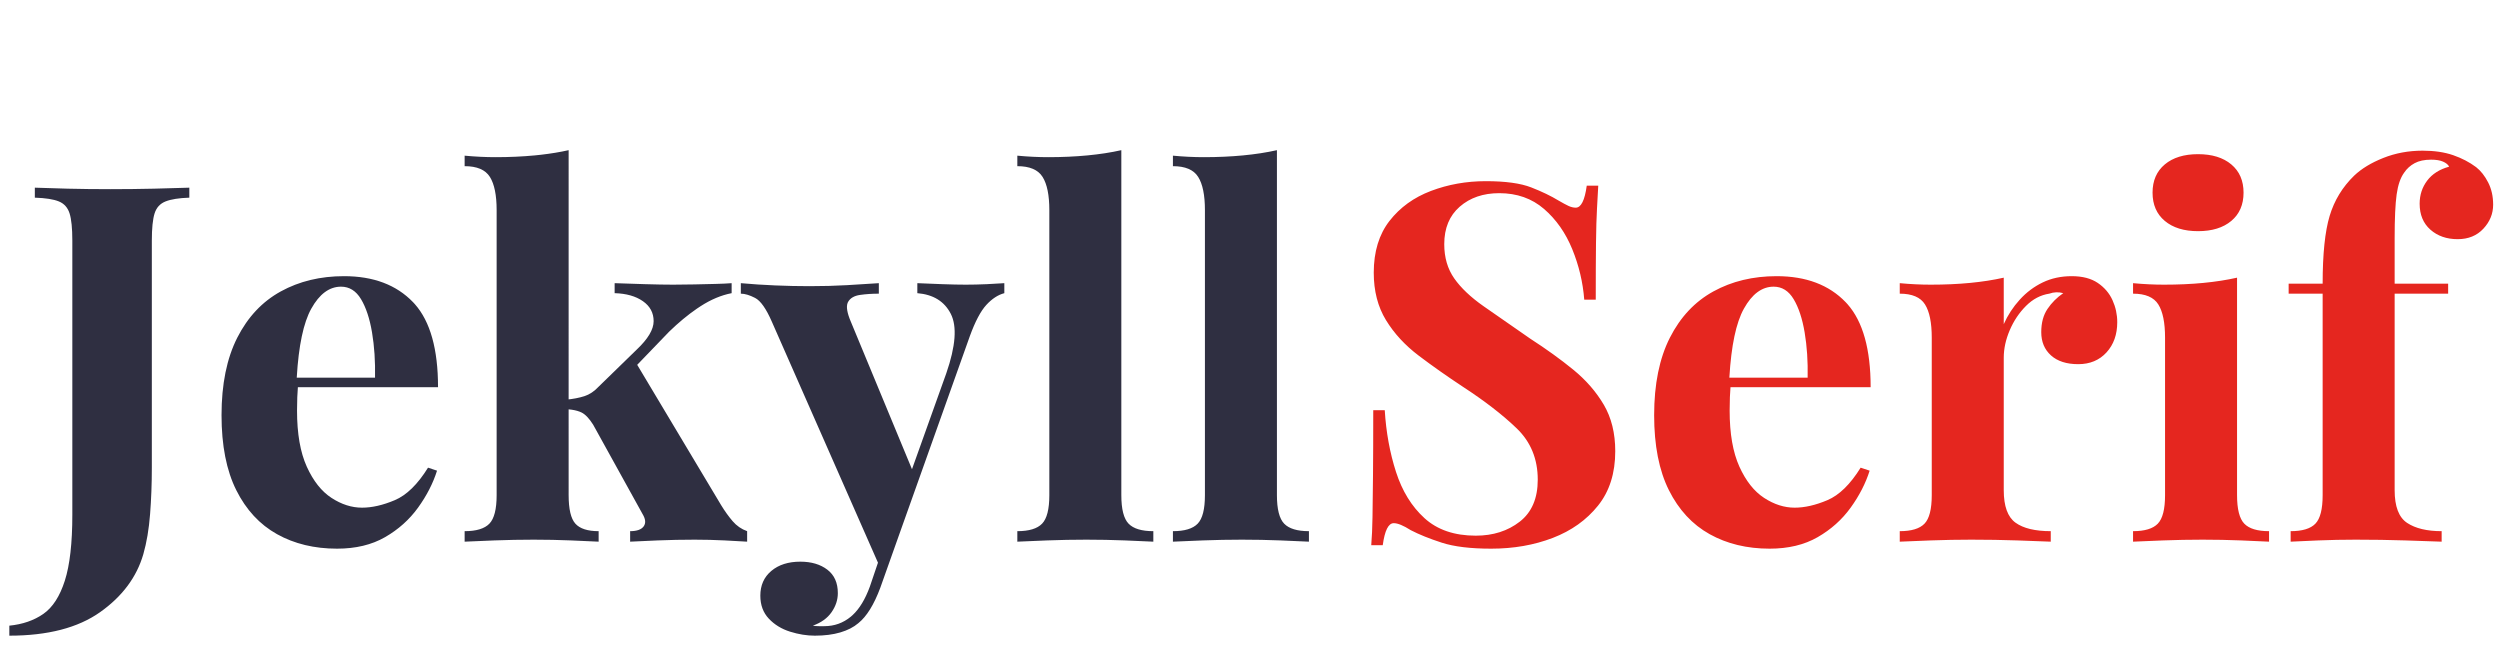
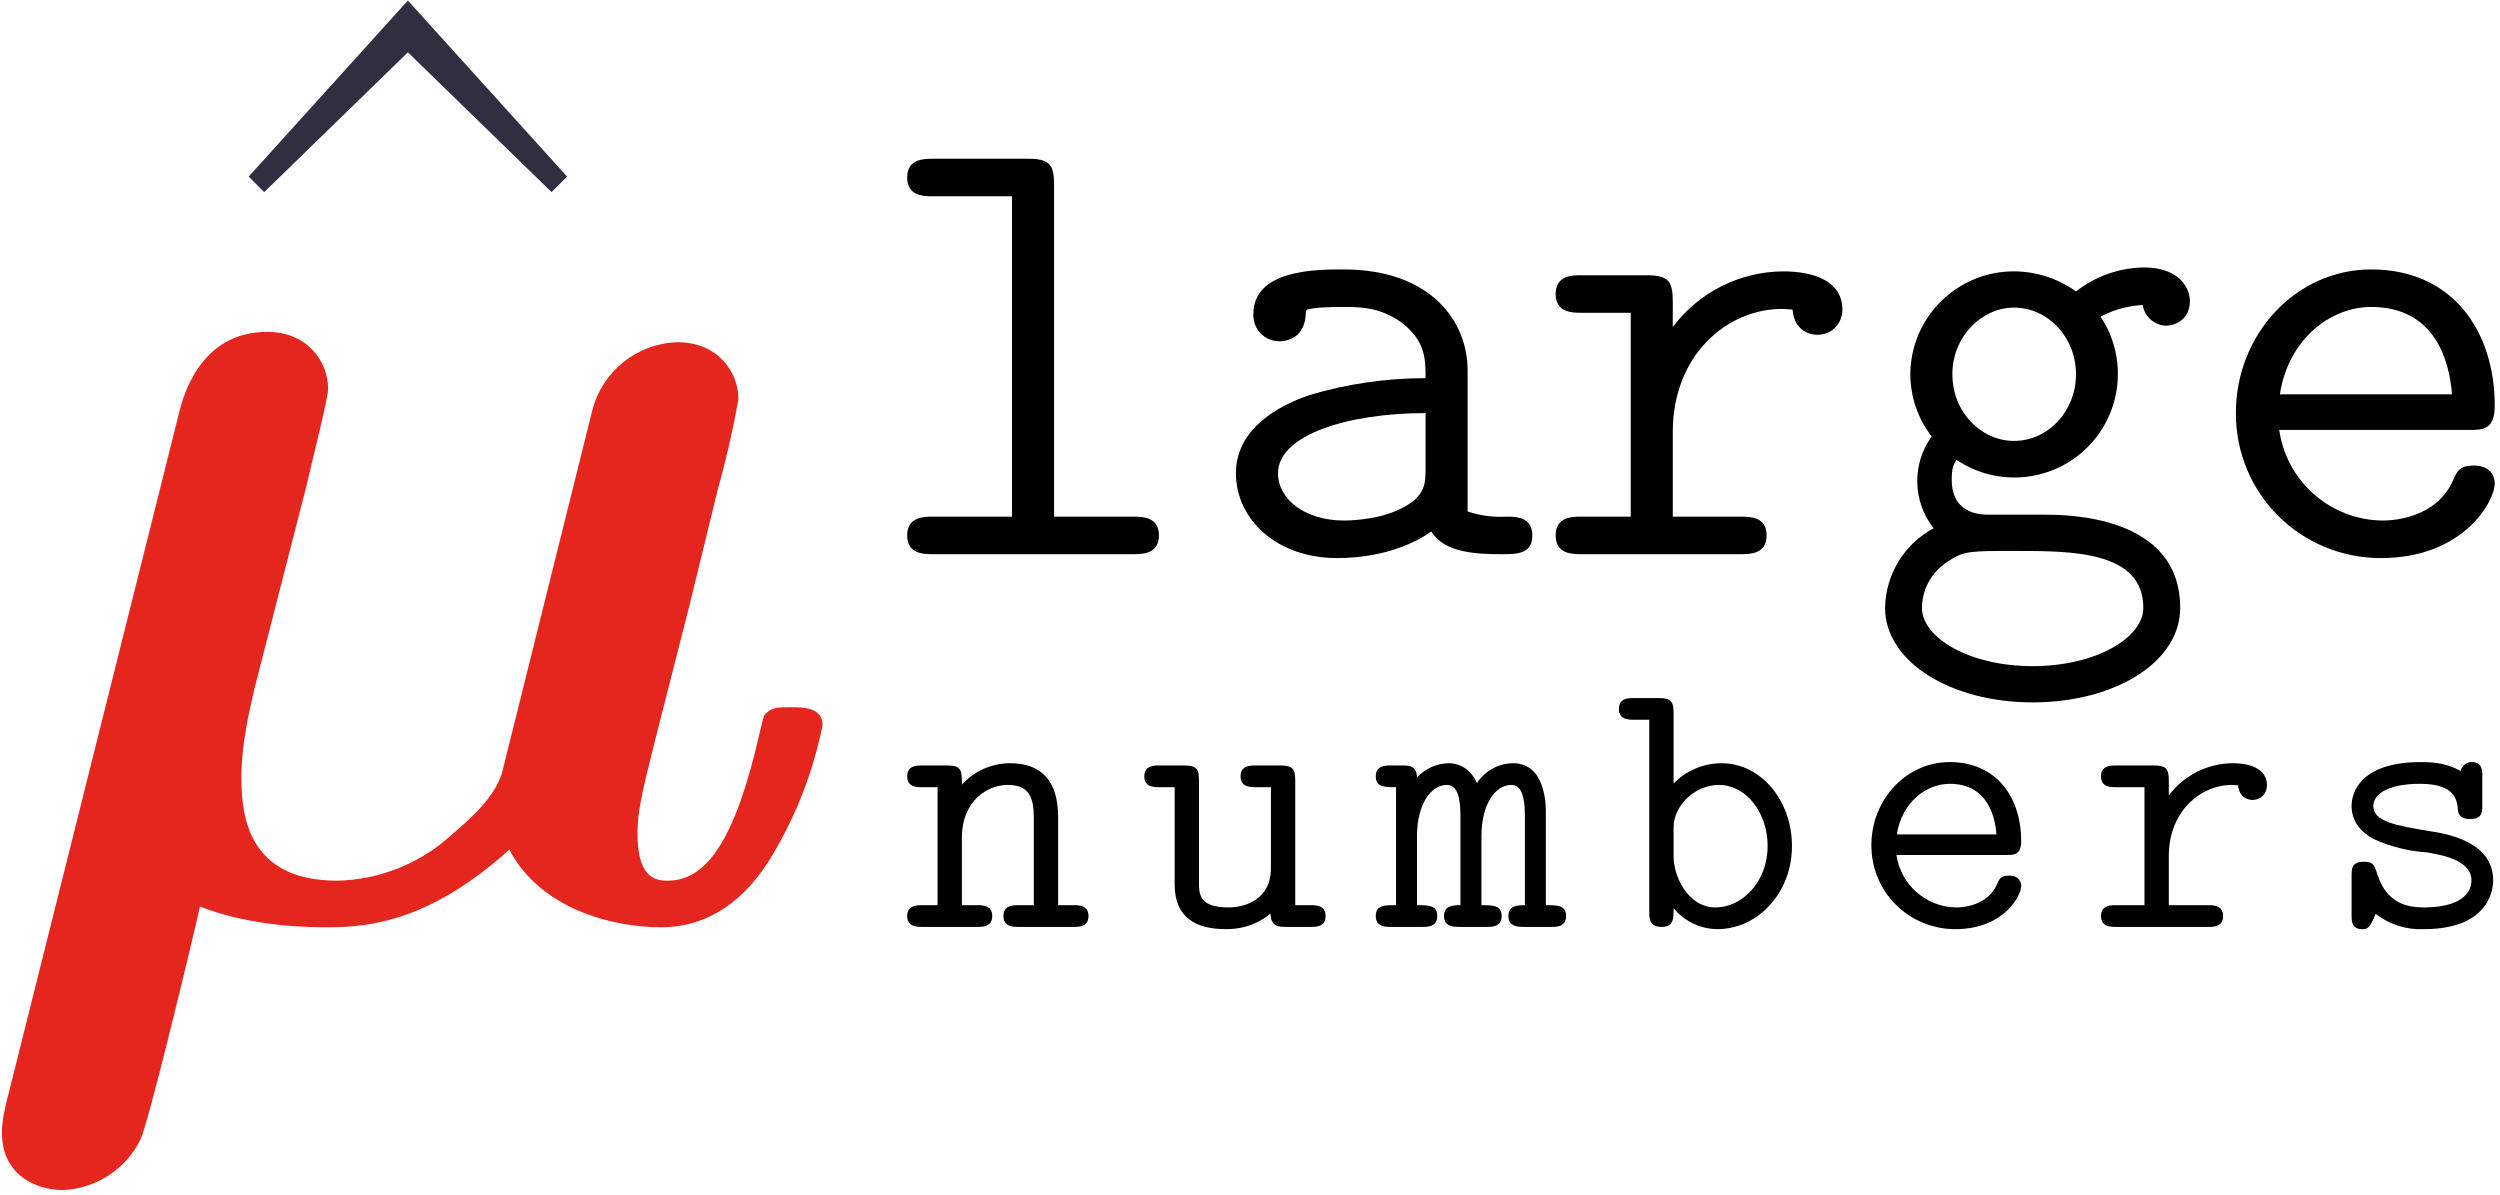
- <svg xmlns="http://www.w3.org/2000/svg" width="240px" height="64px" viewBox="0 0 240 64" version="1.1">
-   <g id="Page-1" stroke="none" stroke-width="1" fill="none" fill-rule="evenodd">
-     <g id="logo" transform="translate(2, 0)" fill-rule="nonzero">
-       <path id="Jekyll" fill="#2f2f41" d="M-1.104,61.024 C2.576,61.024 5.48,60.272 7.608,58.768 C9.736,57.264 11.12,55.408 11.76,53.2 C12.08,52.08 12.296,50.8 12.408,49.36 C12.52,47.92 12.576,46.44 12.576,44.92 L12.576,44.92 L12.576,23.104 C12.576,21.92 12.664,21.048 12.84,20.488 C13.016,19.928 13.368,19.544 13.896,19.336 C14.424,19.128 15.184,19.008 16.176,18.976 L16.176,18.976 L16.176,18.016 C15.28,18.048 14.152,18.08 12.792,18.112 C11.432,18.144 10.032,18.16 8.592,18.16 C7.152,18.16 5.784,18.144 4.488,18.112 C3.192,18.08 2.144,18.048 1.344,18.016 L1.344,18.016 L1.344,18.976 C2.368,19.008 3.136,19.128 3.648,19.336 C4.16,19.544 4.504,19.928 4.68,20.488 C4.856,21.048 4.944,21.92 4.944,23.104 L4.944,23.104 L4.944,49.408 C4.944,52.128 4.704,54.24 4.224,55.744 C3.744,57.248 3.056,58.312 2.16,58.936 C1.264,59.56 0.176,59.936 -1.104,60.064 L-1.104,60.064 L-1.104,61.024 Z M30.355,52.672 C32.147,52.672 33.683,52.304 34.963,51.568 C36.243,50.832 37.299,49.888 38.131,48.736 C38.963,47.584 39.571,46.4 39.955,45.184 L39.955,45.184 L39.091,44.896 C38.099,46.496 37.035,47.536 35.899,48.016 C34.763,48.496 33.715,48.736 32.755,48.736 C31.763,48.736 30.787,48.424 29.827,47.8 C28.867,47.176 28.075,46.176 27.451,44.8 C26.827,43.424 26.515,41.632 26.515,39.424 C26.515,38.976 26.523,38.544 26.539,38.128 C26.555,37.712 26.579,37.312 26.611,36.928 L26.593,37.168 L40.051,37.168 C40.051,33.532 39.309,30.875 37.826,29.197 L37.651,29.008 C36.051,27.344 33.843,26.512 31.027,26.512 C28.755,26.512 26.731,27 24.955,27.976 C23.179,28.952 21.787,30.432 20.779,32.416 C19.771,34.4 19.267,36.88 19.267,39.856 C19.267,42.768 19.739,45.168 20.683,47.056 C21.627,48.944 22.931,50.352 24.595,51.28 C26.259,52.208 28.179,52.672 30.355,52.672 Z M26.49,36.22 C26.669,33.175 27.133,30.979 27.883,29.632 C28.667,28.224 29.619,27.52 30.739,27.52 C31.539,27.52 32.179,27.92 32.659,28.72 C33.139,29.52 33.491,30.584 33.715,31.912 C33.939,33.24 34.035,34.688 34.003,36.256 L34.003,36.256 L26.487,36.256 L26.49,36.22 Z M69.725,52 L69.725,50.992 C69.181,50.8 68.717,50.48 68.333,50.032 C67.949,49.584 67.581,49.072 67.229,48.496 L67.229,48.496 L59.172,35.023 L62.237,31.84 C63.133,30.972 64.016,30.239 64.888,29.64 L65.261,29.392 C66.253,28.752 67.245,28.336 68.237,28.144 L68.237,28.144 L68.237,27.184 C67.853,27.216 67.341,27.24 66.701,27.256 C66.061,27.272 65.381,27.288 64.661,27.304 C63.941,27.32 63.261,27.328 62.621,27.328 C61.885,27.328 60.989,27.312 59.933,27.28 C58.877,27.248 57.901,27.216 57.005,27.184 L57.005,27.184 L57.005,28.144 C58.125,28.176 59.029,28.432 59.717,28.912 C60.405,29.392 60.749,30.032 60.749,30.832 C60.749,31.632 60.205,32.544 59.117,33.568 L59.117,33.568 L55.469,37.12 C55.053,37.568 54.597,37.872 54.101,38.032 C53.605,38.192 53.021,38.304 52.349,38.368 L52.588,38.342 L52.589,14.416 C51.762,14.603 50.869,14.75 49.909,14.859 L49.325,14.92 C48.141,15.032 46.893,15.088 45.581,15.088 C44.621,15.088 43.629,15.04 42.605,14.944 L42.605,14.944 L42.605,15.952 C43.789,15.952 44.597,16.296 45.029,16.984 C45.461,17.672 45.677,18.736 45.677,20.176 L45.677,20.176 L45.677,47.536 C45.677,48.88 45.445,49.792 44.981,50.272 C44.517,50.752 43.725,50.992 42.605,50.992 L42.605,50.992 L42.605,52 C43.245,51.968 44.197,51.928 45.461,51.88 C46.725,51.832 47.981,51.808 49.229,51.808 C50.445,51.808 51.637,51.832 52.805,51.88 C53.973,51.928 54.861,51.968 55.469,52 L55.469,52 L55.469,50.992 C54.413,50.992 53.669,50.752 53.237,50.272 C52.805,49.792 52.589,48.88 52.589,47.536 L52.589,47.536 L52.588,39.298 L52.602,39.298 C53.012,39.336 53.36,39.41 53.648,39.521 L53.813,39.592 C54.181,39.768 54.557,40.16 54.941,40.768 L54.941,40.768 L59.693,49.36 C59.981,49.84 60.013,50.232 59.789,50.536 C59.565,50.84 59.133,50.992 58.493,50.992 L58.493,50.992 L58.493,52 C59.069,51.968 59.949,51.928 61.133,51.88 C62.317,51.832 63.501,51.808 64.685,51.808 C65.645,51.808 66.605,51.832 67.565,51.88 C68.525,51.928 69.245,51.968 69.725,52 L69.725,52 Z M76.224,61.024 C77.152,61.024 77.968,60.92 78.672,60.712 C79.376,60.504 79.952,60.208 80.4,59.824 C81.2,59.184 81.904,58.048 82.512,56.416 L82.512,56.416 L84.336,51.28 L91.104,32.272 C91.616,30.864 92.144,29.864 92.688,29.272 C93.232,28.68 93.808,28.304 94.416,28.144 L94.416,28.144 L94.416,27.184 C94,27.216 93.44,27.248 92.736,27.28 C92.032,27.312 91.36,27.328 90.72,27.328 C90.08,27.328 89.328,27.312 88.464,27.28 C87.6,27.248 86.8,27.216 86.064,27.184 L86.064,27.184 L86.064,28.144 C87.6,28.272 88.672,28.936 89.28,30.136 C89.888,31.336 89.744,33.232 88.848,35.824 L88.848,35.824 L85.55,45.046 L79.68,30.88 C79.325,30.053 79.223,29.451 79.373,29.074 L79.416,28.984 C79.624,28.616 80.008,28.392 80.568,28.312 C81.128,28.232 81.728,28.192 82.368,28.192 L82.368,28.192 L82.368,27.184 C81.408,27.248 80.384,27.312 79.296,27.376 C78.208,27.44 77.008,27.472 75.696,27.472 C74.64,27.472 73.544,27.448 72.408,27.4 C71.272,27.352 70.176,27.28 69.12,27.184 L69.12,27.184 L69.12,28.192 C69.504,28.192 69.96,28.328 70.488,28.6 C71.016,28.872 71.552,29.632 72.096,30.88 L72.096,30.88 L82.285,54.018 L81.504,56.32 C81.061,57.531 80.509,58.442 79.847,59.053 L79.68,59.2 C78.944,59.808 78.096,60.112 77.136,60.112 L77.136,60.112 L76.608,60.112 C76.384,60.112 76.192,60.096 76.032,60.064 C76.832,59.776 77.432,59.344 77.832,58.768 C78.232,58.192 78.432,57.584 78.432,56.944 C78.432,55.952 78.096,55.2 77.424,54.688 C76.752,54.176 75.888,53.92 74.832,53.92 C73.68,53.92 72.752,54.216 72.048,54.808 C71.344,55.4 70.992,56.192 70.992,57.184 C70.992,58.08 71.264,58.816 71.808,59.392 C72.352,59.968 73.032,60.384 73.848,60.64 C74.664,60.896 75.456,61.024 76.224,61.024 Z M108.72,52 L108.72,50.992 C107.6,50.992 106.808,50.752 106.344,50.272 C105.88,49.792 105.648,48.88 105.648,47.536 L105.648,47.536 L105.648,14.416 C104.656,14.64 103.568,14.808 102.384,14.92 C101.2,15.032 99.952,15.088 98.64,15.088 C97.68,15.088 96.688,15.04 95.664,14.944 L95.664,14.944 L95.664,15.952 C96.848,15.952 97.656,16.296 98.088,16.984 C98.52,17.672 98.736,18.736 98.736,20.176 L98.736,20.176 L98.736,47.536 C98.736,48.88 98.504,49.792 98.04,50.272 C97.576,50.752 96.784,50.992 95.664,50.992 L95.664,50.992 L95.664,52 C96.304,51.968 97.256,51.928 98.52,51.88 C99.784,51.832 101.04,51.808 102.288,51.808 C103.536,51.808 104.768,51.832 105.984,51.88 C107.2,51.928 108.112,51.968 108.72,52 L108.72,52 Z M123.657,52 L123.657,50.992 C122.537,50.992 121.745,50.752 121.281,50.272 C120.817,49.792 120.585,48.88 120.585,47.536 L120.585,47.536 L120.585,14.416 C119.593,14.64 118.505,14.808 117.321,14.92 C116.137,15.032 114.889,15.088 113.577,15.088 C112.617,15.088 111.625,15.04 110.601,14.944 L110.601,14.944 L110.601,15.952 C111.785,15.952 112.593,16.296 113.025,16.984 C113.457,17.672 113.673,18.736 113.673,20.176 L113.673,20.176 L113.673,47.536 C113.673,48.88 113.441,49.792 112.977,50.272 C112.513,50.752 111.721,50.992 110.601,50.992 L110.601,50.992 L110.601,52 C111.241,51.968 112.193,51.928 113.457,51.88 C114.721,51.832 115.977,51.808 117.225,51.808 C118.473,51.808 119.705,51.832 120.921,51.88 C122.137,51.928 123.049,51.968 123.657,52 L123.657,52 Z" />
-       <path id="Serif" fill="#E5261F" d="M141.16,52.672 C143.304,52.672 145.272,52.328 147.064,51.64 C148.856,50.952 150.304,49.92 151.408,48.544 C152.512,47.168 153.064,45.424 153.064,43.312 C153.064,41.584 152.696,40.096 151.96,38.848 C151.224,37.6 150.248,36.48 149.032,35.488 C147.816,34.496 146.44,33.504 144.904,32.512 C143.144,31.296 141.648,30.256 140.416,29.392 C139.184,28.528 138.248,27.64 137.608,26.728 C136.968,25.816 136.648,24.72 136.648,23.44 C136.648,21.904 137.144,20.704 138.136,19.84 C139.128,18.976 140.392,18.544 141.928,18.544 C143.624,18.544 145.056,19.048 146.224,20.056 C147.392,21.064 148.296,22.352 148.936,23.92 C149.576,25.488 149.96,27.104 150.088,28.768 L150.088,28.768 L151.192,28.768 C151.192,26.528 151.2,24.72 151.216,23.344 C151.232,21.968 151.264,20.856 151.312,20.008 C151.36,19.16 151.4,18.432 151.432,17.824 L151.432,17.824 L150.328,17.824 C150.136,19.232 149.784,19.936 149.272,19.936 C149.048,19.936 148.816,19.88 148.576,19.768 C148.336,19.656 148.024,19.488 147.64,19.264 C146.904,18.816 146.024,18.392 145,17.992 C143.976,17.592 142.52,17.392 140.632,17.392 C138.776,17.392 137.024,17.704 135.376,18.328 C133.728,18.952 132.4,19.912 131.392,21.208 C130.384,22.504 129.88,24.16 129.88,26.176 C129.88,27.936 130.272,29.456 131.056,30.736 C131.84,32.016 132.888,33.152 134.2,34.144 C135.512,35.136 136.92,36.128 138.424,37.12 C140.536,38.496 142.264,39.832 143.608,41.128 C144.952,42.424 145.624,44.064 145.624,46.048 C145.624,47.84 145.048,49.184 143.896,50.08 C142.744,50.976 141.336,51.424 139.672,51.424 C137.624,51.424 135.984,50.864 134.752,49.744 C133.52,48.624 132.608,47.144 132.016,45.304 C131.424,43.464 131.064,41.488 130.936,39.376 L130.936,39.376 L129.832,39.376 C129.832,41.904 129.824,43.992 129.808,45.64 C129.792,47.288 129.776,48.624 129.76,49.648 C129.744,50.672 129.704,51.568 129.64,52.336 L129.64,52.336 L130.744,52.336 C130.936,50.928 131.288,50.224 131.8,50.224 C132.184,50.224 132.728,50.448 133.432,50.896 C134.232,51.312 135.224,51.712 136.408,52.096 C137.592,52.48 139.176,52.672 141.16,52.672 Z M167.886,52.672 C169.678,52.672 171.214,52.304 172.494,51.568 C173.774,50.832 174.83,49.888 175.662,48.736 C176.494,47.584 177.102,46.4 177.486,45.184 L177.486,45.184 L176.622,44.896 C175.63,46.496 174.566,47.536 173.43,48.016 C172.294,48.496 171.246,48.736 170.286,48.736 C169.294,48.736 168.318,48.424 167.358,47.8 C166.398,47.176 165.606,46.176 164.982,44.8 C164.358,43.424 164.046,41.632 164.046,39.424 C164.046,38.976 164.054,38.544 164.07,38.128 C164.086,37.712 164.11,37.312 164.142,36.928 L164.124,37.168 L177.582,37.168 C177.582,33.532 176.84,30.875 175.357,29.197 L175.182,29.008 C173.582,27.344 171.374,26.512 168.558,26.512 C166.286,26.512 164.262,27 162.486,27.976 C160.71,28.952 159.318,30.432 158.31,32.416 C157.302,34.4 156.798,36.88 156.798,39.856 C156.798,42.768 157.27,45.168 158.214,47.056 C159.158,48.944 160.462,50.352 162.126,51.28 C163.79,52.208 165.71,52.672 167.886,52.672 Z M164.021,36.22 C164.2,33.175 164.664,30.979 165.414,29.632 C166.198,28.224 167.15,27.52 168.27,27.52 C169.07,27.52 169.71,27.92 170.19,28.72 C170.67,29.52 171.022,30.584 171.246,31.912 C171.47,33.24 171.566,34.688 171.534,36.256 L171.534,36.256 L164.018,36.256 L164.021,36.22 Z M194.872,52 L194.872,50.992 C193.368,50.992 192.24,50.72 191.488,50.176 C190.736,49.632 190.36,48.592 190.36,47.056 L190.36,47.056 L190.36,34.336 C190.36,33.472 190.552,32.592 190.936,31.696 C191.32,30.8 191.84,30.024 192.496,29.368 C193.152,28.712 193.896,28.32 194.728,28.192 C195.176,28.032 195.624,28.016 196.072,28.144 C195.464,28.56 194.96,29.064 194.56,29.656 C194.16,30.248 193.96,30.992 193.96,31.888 C193.96,32.816 194.272,33.56 194.896,34.12 C195.52,34.68 196.392,34.96 197.512,34.96 C198.632,34.96 199.536,34.584 200.224,33.832 C200.912,33.08 201.256,32.112 201.256,30.928 C201.256,30.192 201.104,29.488 200.8,28.816 C200.496,28.144 200.024,27.592 199.384,27.16 C198.744,26.728 197.912,26.512 196.888,26.512 C195.864,26.512 194.936,26.712 194.104,27.112 C193.272,27.512 192.536,28.064 191.896,28.768 C191.256,29.472 190.744,30.256 190.36,31.12 L190.36,31.12 L190.36,26.656 C189.368,26.88 188.288,27.048 187.12,27.16 C185.952,27.272 184.696,27.328 183.352,27.328 C182.392,27.328 181.4,27.28 180.376,27.184 L180.376,27.184 L180.376,28.192 C181.56,28.192 182.368,28.536 182.8,29.224 C183.232,29.912 183.448,30.976 183.448,32.416 L183.448,32.416 L183.448,47.536 C183.448,48.88 183.216,49.792 182.752,50.272 C182.288,50.752 181.496,50.992 180.376,50.992 L180.376,50.992 L180.376,52 C181.048,51.968 182.04,51.928 183.352,51.88 C184.664,51.832 185.96,51.808 187.24,51.808 C188.776,51.808 190.248,51.832 191.656,51.88 C193.064,51.928 194.136,51.968 194.872,52 L194.872,52 Z M209.013,22.192 C210.357,22.192 211.421,21.864 212.205,21.208 C212.989,20.552 213.381,19.648 213.381,18.496 C213.381,17.344 212.989,16.44 212.205,15.784 C211.421,15.128 210.357,14.8 209.013,14.8 C207.669,14.8 206.605,15.128 205.821,15.784 C205.037,16.44 204.645,17.344 204.645,18.496 C204.645,19.648 205.037,20.552 205.821,21.208 C206.605,21.864 207.669,22.192 209.013,22.192 Z M215.829,52 L215.829,50.992 C214.709,50.992 213.917,50.752 213.453,50.272 C212.989,49.792 212.757,48.88 212.757,47.536 L212.757,47.536 L212.757,26.656 C211.765,26.88 210.685,27.048 209.517,27.16 C208.349,27.272 207.093,27.328 205.749,27.328 C204.789,27.328 203.797,27.28 202.773,27.184 L202.773,27.184 L202.773,28.192 C203.957,28.192 204.765,28.536 205.197,29.224 C205.629,29.912 205.845,30.976 205.845,32.416 L205.845,32.416 L205.845,47.536 C205.845,48.88 205.613,49.792 205.149,50.272 C204.685,50.752 203.893,50.992 202.773,50.992 L202.773,50.992 L202.773,52 C203.413,51.968 204.373,51.928 205.653,51.88 C206.933,51.832 208.197,51.808 209.445,51.808 C210.693,51.808 211.925,51.832 213.141,51.88 C214.357,51.928 215.253,51.968 215.829,52 L215.829,52 Z M232.398,52 L232.398,50.992 C230.99,50.992 229.886,50.728 229.086,50.2 C228.286,49.672 227.886,48.624 227.886,47.056 L227.886,47.056 L227.886,28.192 L233.022,28.192 L233.022,27.232 L227.886,27.232 L227.886,22.864 C227.886,20.976 227.95,19.576 228.078,18.664 C228.206,17.752 228.446,17.056 228.798,16.576 C229.054,16.192 229.39,15.888 229.806,15.664 C230.222,15.44 230.75,15.328 231.39,15.328 C231.87,15.328 232.254,15.392 232.542,15.52 C232.83,15.648 233.022,15.808 233.118,16 C232.19,16.256 231.486,16.704 231.006,17.344 C230.526,17.984 230.286,18.72 230.286,19.552 C230.286,20.608 230.63,21.44 231.318,22.048 C232.006,22.656 232.878,22.96 233.934,22.96 C234.958,22.96 235.782,22.624 236.406,21.952 C237.03,21.28 237.342,20.512 237.342,19.648 C237.342,18.848 237.182,18.136 236.862,17.512 C236.542,16.888 236.158,16.4 235.71,16.048 C235.07,15.568 234.334,15.184 233.502,14.896 C232.67,14.608 231.694,14.464 230.574,14.464 C229.23,14.464 227.974,14.696 226.806,15.16 C225.638,15.624 224.702,16.192 223.998,16.864 C222.878,17.952 222.094,19.24 221.646,20.728 C221.198,22.216 220.974,24.384 220.974,27.232 L220.974,27.232 L217.71,27.232 L217.71,28.192 L220.974,28.192 L220.974,47.536 C220.974,48.88 220.742,49.792 220.278,50.272 C219.814,50.752 219.022,50.992 217.902,50.992 L217.902,50.992 L217.902,52 C218.51,51.968 219.398,51.928 220.566,51.88 C221.734,51.832 222.926,51.808 224.142,51.808 C225.806,51.808 227.39,51.832 228.894,51.88 C230.398,51.928 231.566,51.968 232.398,52 L232.398,52 Z" />
-     </g>
-   </g>
+ <svg xmlns="http://www.w3.org/2000/svg" xmlns:xlink="http://www.w3.org/1999/xlink" width="127.664" height="61.005" viewBox="0 0 95.748 45.754">
+   <symbol id="a">
+     <path d="M.123.148 0 .012.012 0l.111.108L.234 0l.012.012-.123.136z" />
+   </symbol>
+   <use xlink:href="#a" transform="matrix(49.5742 0 0 -49.5742 9.524 7.358)" fill="#2f2f41" />
+   <symbol id="b">
+     <path d="M.235.543c.006.026.017.069.017.076C.252.64.236.663.205.663.153.663.14.613.137.601L.004.07C0 .054 0 .048 0 .044 0 .012.026 0 .047 0a.07.07 0 0 1 .06.039c.006.012.039.149.046.18C.194.203.239.203.252.203c.034 0 .08.006.14.06.024-.046.08-.06.117-.06.037 0 .066.021.087.057a.32.32 0 0 1 .038.099C.634.373.619.373.61.373c-.011 0-.015 0-.02-.005C.588.366.588.364.582.339c-.02-.08-.043-.1-.068-.1-.011 0-.023.004-.023.037 0 .017.004.033.014.073l.026.102.022.09a.73.73 0 0 1 .016.07c0 .021-.016.044-.047.044A.07.07 0 0 1 .456.602L.387.325C.383.307.366.29.348.275A.135.135 0 0 0 .259.239C.191.239.185.288.185.318c0 .027.006.051.01.069l.04.156z" />
+   </symbol>
+   <use xlink:href="#b" transform="matrix(49.5742 0 0 -49.5742 .074 45.578)" fill="#e5261f" />
+   <symbol id="c">
+     <path d="M.227.57c0 .031-.006.041-.04.041H.04c-.014 0-.04 0-.04-.029S.026.553.04.553h.122V.058H.04c-.014 0-.04 0-.04-.029S.026 0 .04 0h.309c.014 0 .04 0 .04.029S.363.058.349.058H.227V.57z" />
+   </symbol>
+   <symbol id="d">
+     <path d="M.358.29c0 .076-.057.156-.192.156-.042 0-.139 0-.139-.069A.04.04 0 0 1 .068.335c.006 0 .039.002.04.044 0 .005.001.006.022.008a.457.457 0 0 0 .037.001c.023 0 .057 0 .09-.025C.293.335.293.307.293.278A.63.63 0 0 1 .114.252C.064.235 0 .199 0 .131 0 .06.063 0 .156 0 .188 0 .25.005.302.041.322.008.372.006.41.006c.024 0 .048 0 .048.029S.432.064.418.064a.16.16 0 0 0-.06.008V.29M.293.138c0-.023 0-.044-.041-.063C.217.058.17.058.167.058.108.058.065.09.065.131c0 .059.107.093.228.093V.138z" />
+   </symbol>
+   <symbol id="e">
+     <path d="M.181.189c0 .119.084.19.169.19L.366.378C.369.342.397.339.404.339c.023 0 .039.017.039.039 0 .043-.042.059-.092.059a.215.215 0 0 1-.17-.086V.39c0 .031-.006.041-.04.041H.04c-.014 0-.04 0-.04-.029S.026.373.04.373h.076V.058H.04c-.014 0-.04 0-.04-.029S.026 0 .04 0h.246c.014 0 .04 0 .04.029S.3.058.286.058H.181v.131z" />
+   </symbol>
+   <symbol id="f">
+     <path d="M.161.29C.149.29.103.29.103.344c0 .019.003.023.007.031a.16.16 0 0 1 .223.221c.026.014.05.017.065.018A.038.038 0 0 1 .434.582C.446.582.471.59.471.62.471.639.456.672.4.672A.174.174 0 0 1 .295.635.166.166 0 0 1 .2.666.16.16 0 0 1 .039.507c0-.022.005-.06.033-.096A.118.118 0 0 1 .075.269.142.142 0 0 1 0 .146C0 .063.101 0 .228 0s.228.062.228.146C.456.29.279.29.246.29H.161m.038.114c-.05 0-.095.044-.095.103S.15.61.199.61C.252.61.295.564.295.507.295.45.252.404.199.404M.228.056C.13.056.057.1.057.146c0 .015.005.05.042.073.023.015.033.015.102.015.088 0 .198 0 .198-.088C.399.1.326.056.228.056z" />
+   </symbol>
+   <symbol id="g">
+     <path d="M.36.198c.021 0 .04 0 .04.037C.4.352.334.446.209.446.093.446 0 .346 0 .224 0 .098.101 0 .224 0 .353 0 .4.089.4.115.4.121.398.143.367.143.348.143.342.136.336.121.311.063.246.058.227.058a.163.163 0 0 0-.16.14H.36M.068.253c.013.085.078.135.141.135.1 0 .121-.085.125-.135H.068z" />
+   </symbol>
+   <use xlink:href="#c" transform="matrix(24.7871 0 0 -24.7871 34.744 21.225)" />
+   <use xlink:href="#d" transform="matrix(24.7871 0 0 -24.7871 47.335 21.374)" />
+   <use xlink:href="#e" transform="matrix(24.7871 0 0 -24.7871 59.58 21.225)" />
+   <use xlink:href="#f" transform="matrix(24.7871 0 0 -24.7871 72.197 26.901)" />
+   <use xlink:href="#g" transform="matrix(24.7871 0 0 -24.7871 85.632 21.374)" />
+   <symbol id="h">
+     <path d="M.403.293c0 .098-.046.144-.128.144A.175.175 0 0 1 .146.38c0 .037 0 .051-.04.051H.04c-.014 0-.04 0-.04-.029S.026.373.04.373h.041V.058H.04c-.014 0-.04 0-.04-.029S.026 0 .04 0h.147c.014 0 .04 0 .04.029S.201.058.187.058H.146v.181c0 .097.068.14.122.14.058 0 .07-.033.07-.09V.058H.297c-.014 0-.04 0-.04-.029S.283 0 .297 0h.147c.014 0 .04 0 .04.029S.458.058.444.058H.403v.235z" />
+   </symbol>
+   <symbol id="i">
+     <path d="M.403.396c0 .031-.006.041-.04.041H.297c-.014 0-.04 0-.04-.029S.283.379.297.379h.041V.162C.338.08.27.058.225.058.146.058.146.094.146.125v.271c0 .031-.006.041-.04.041H.04c-.014 0-.04 0-.04-.029S.026.379.04.379h.041V.12c0-.092.06-.12.137-.12.061 0 .099.025.119.042 0-.036.024-.036.041-.036h.066c.014 0 .04 0 .04.029S.458.064.444.064H.403v.332z" />
+   </symbol>
+   <symbol id="j">
+     <path d="M.454.303c0 .022 0 .134-.088.134A.117.117 0 0 1 .27.384C.264.399.242.437.194.437A.119.119 0 0 1 .11.399C.109.431.088.431.07.431H.04c-.014 0-.04 0-.04-.029S.023.373.054.373V.058C.022.058 0 .058 0 .029S.026 0 .04 0h.084c.014 0 .04 0 .04.029S.141.058.11.058v.184c0 .084.036.137.08.137.028 0 .036-.035.036-.082V.058c-.017 0-.044 0-.044-.029S.209 0 .223 0h.073c.014 0 .04 0 .04.029S.313.058.282.058v.184c0 .084.036.137.08.137C.39.379.398.344.398.297V.058c-.017 0-.044 0-.044-.029S.381 0 .395 0h.073c.014 0 .04 0 .04.029S.485.058.454.058v.245z" />
+   </symbol>
+   <symbol id="k">
+     <path d="M.146.576c0 .031-.006.041-.04.041H.04c-.014 0-.04 0-.04-.029S.026.559.04.559h.041V.047c0-.018 0-.041.033-.041.032 0 .032.021.032.05A.153.153 0 0 1 .263 0c.106 0 .199.095.199.222 0 .123-.084.221-.188.221A.18.18 0 0 1 .146.389v.187m0-.304c0 .057.056.113.121.113.072 0 .13-.073.13-.163C.397.126.329.058.258.058.183.058.146.143.146.193v.079z" />
+   </symbol>
+   <symbol id="l">
+     <path d="M.349.408c0 .016 0 .038-.028.038-.024 0-.03-.023-.03-.024C.251.446.205.446.185.446.022.446 0 .363 0 .329 0 .288.024.26.058.241A.404.404 0 0 1 .201.205C.24.198.32.185.32.13.32.093.286.058.193.058.129.058.087.083.066.155.061.169.058.18.033.18 0 .18 0 .161 0 .141V.038C0 .022 0 0 .028 0 .04 0 .049 0 .064.041A.195.195 0 0 1 .193 0c.185 0 .185.12.185.13 0 .104-.124.125-.172.132C.118.277.058.287.058.329c0 .027.031.059.125.059.095 0 .099-.045.101-.071.002-.02.02-.023.032-.023.033 0 .033.018.033.038v.076z" />
+   </symbol>
+   <use xlink:href="#h" transform="matrix(14.3462 0 0 -14.3462 34.745 35.5)" />
+   <use xlink:href="#i" transform="matrix(14.3462 0 0 -14.3462 43.826 35.586)" />
+   <use xlink:href="#j" transform="matrix(14.3462 0 0 -14.3462 52.692 35.5)" />
+   <use xlink:href="#k" transform="matrix(14.3462 0 0 -14.3462 62.003 35.586)" />
+   <use xlink:href="#g" transform="matrix(14.3462 0 0 -14.3462 71.672 35.586)" />
+   <use xlink:href="#e" transform="matrix(14.3462 0 0 -14.3462 80.467 35.5)" />
+   <use xlink:href="#l" transform="matrix(14.3462 0 0 -14.3462 90.064 35.586)" />
</svg>
